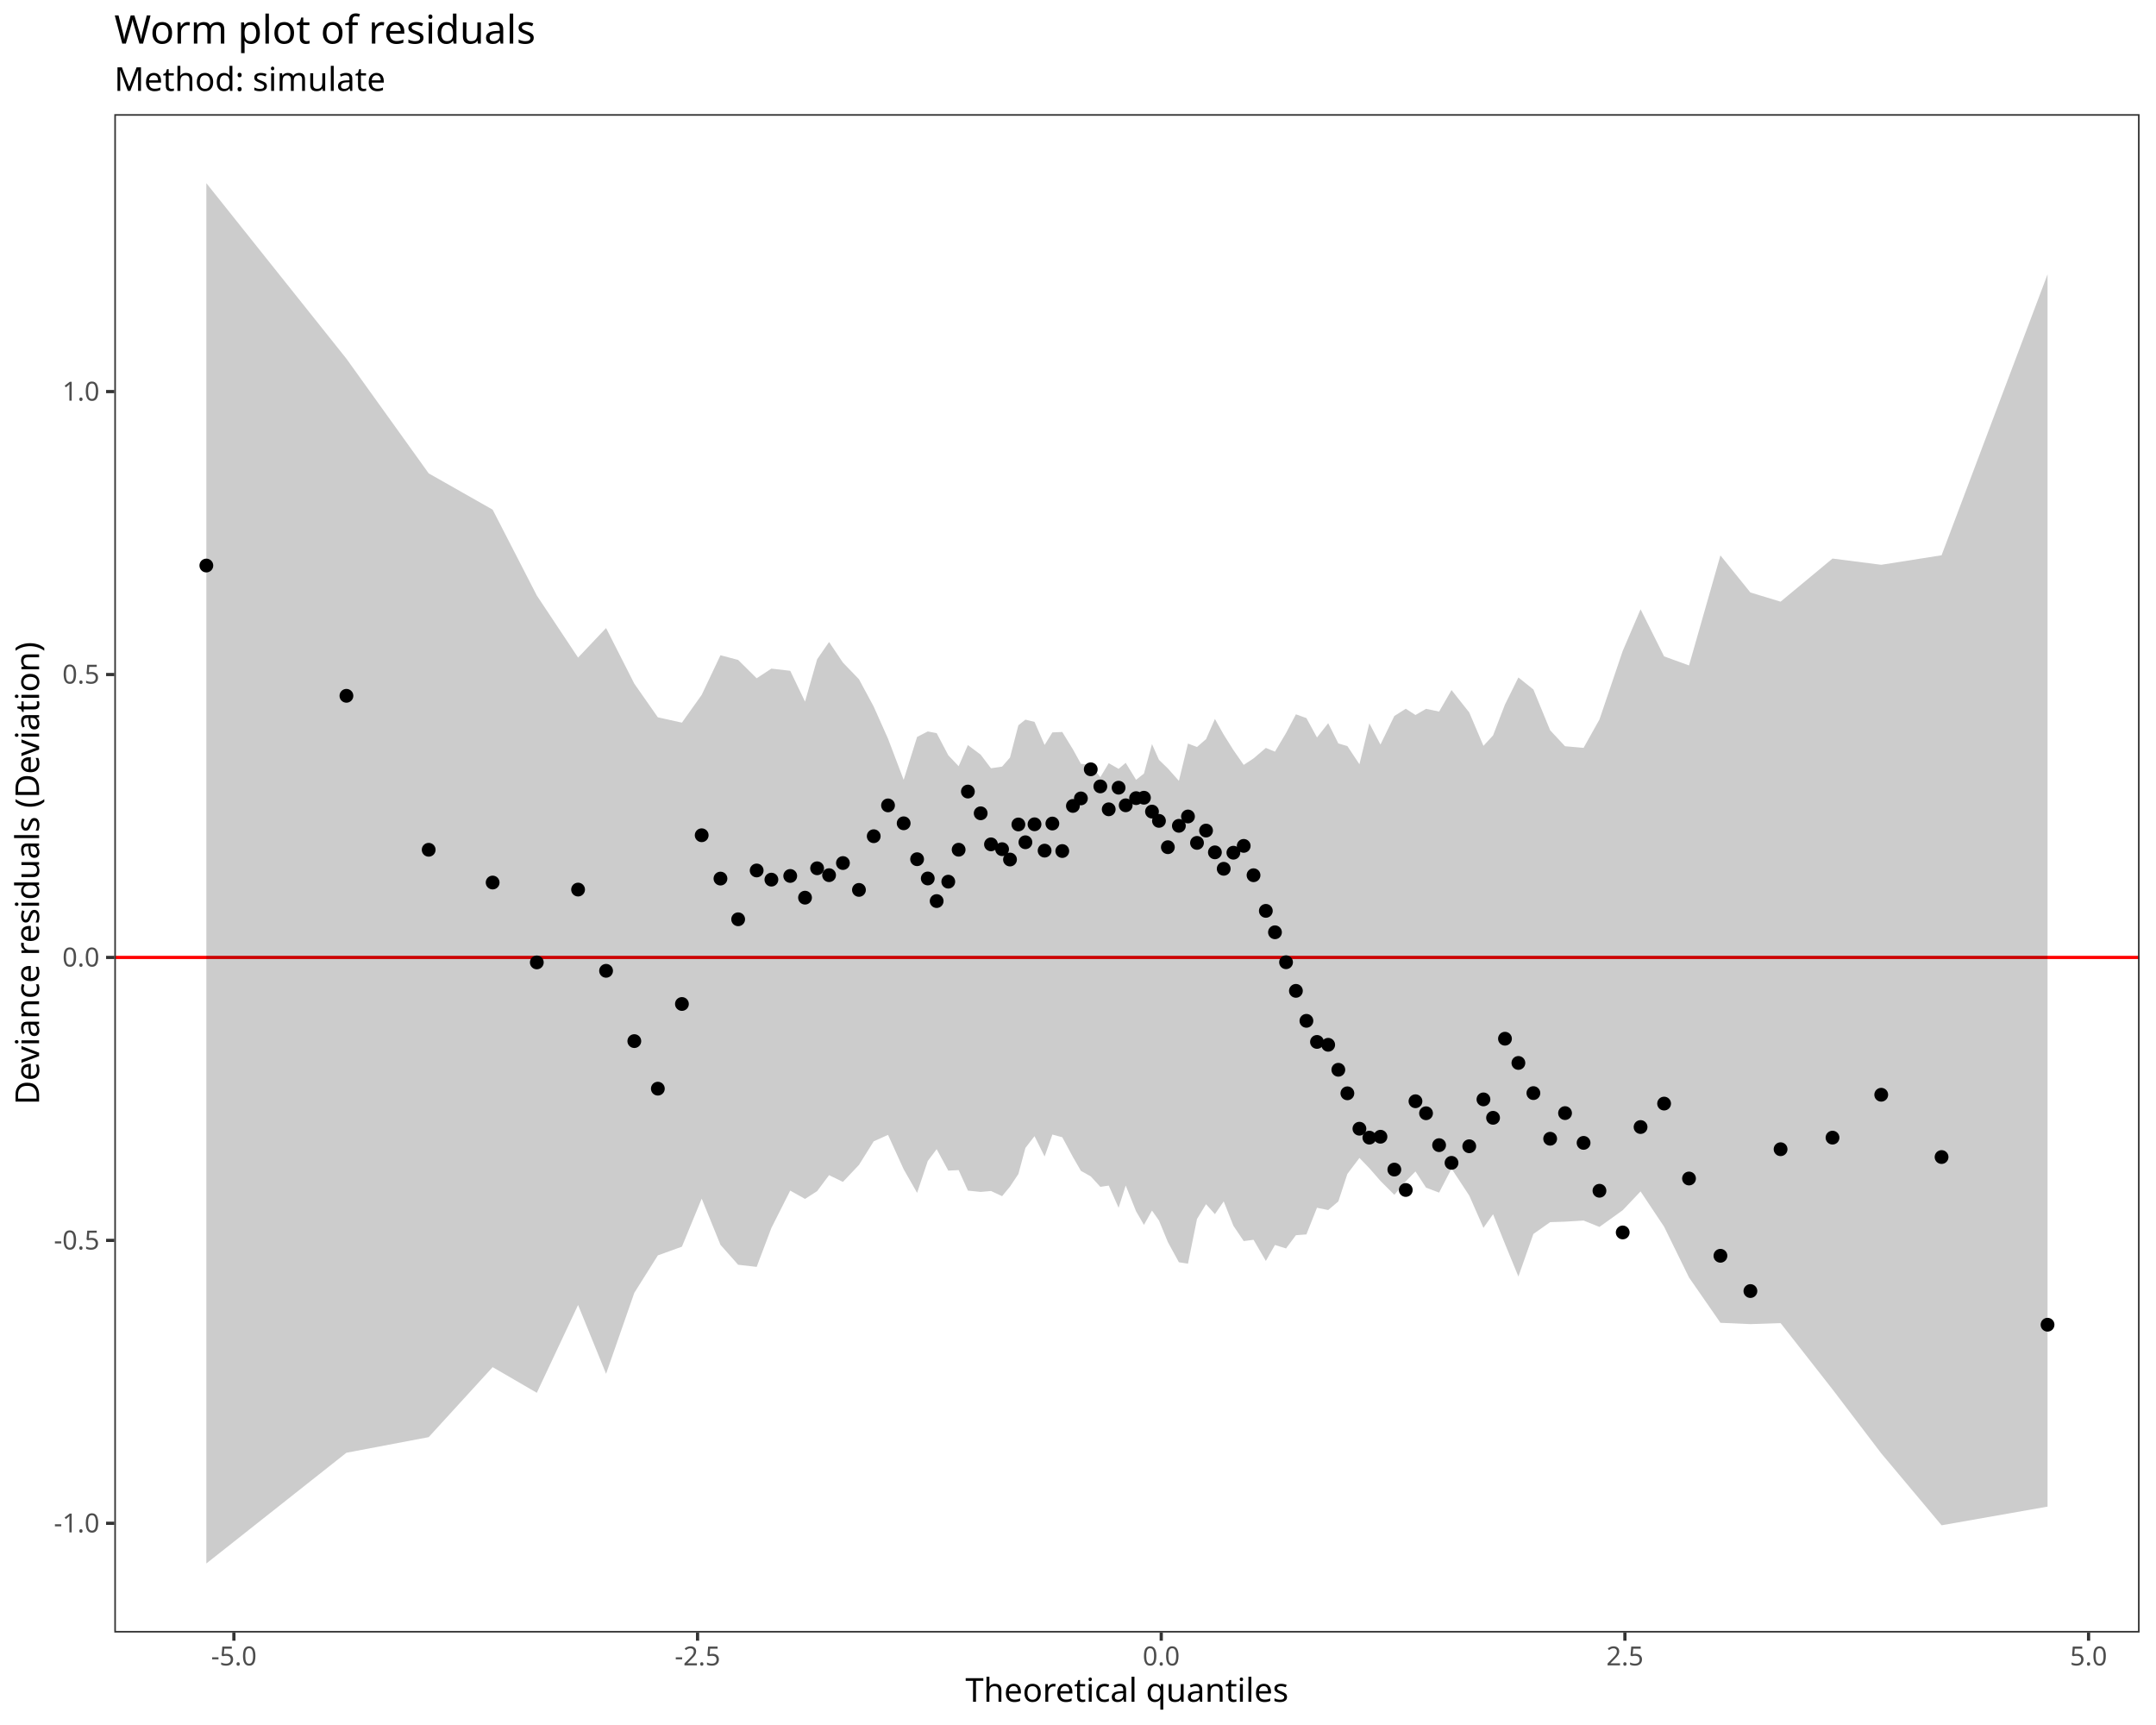
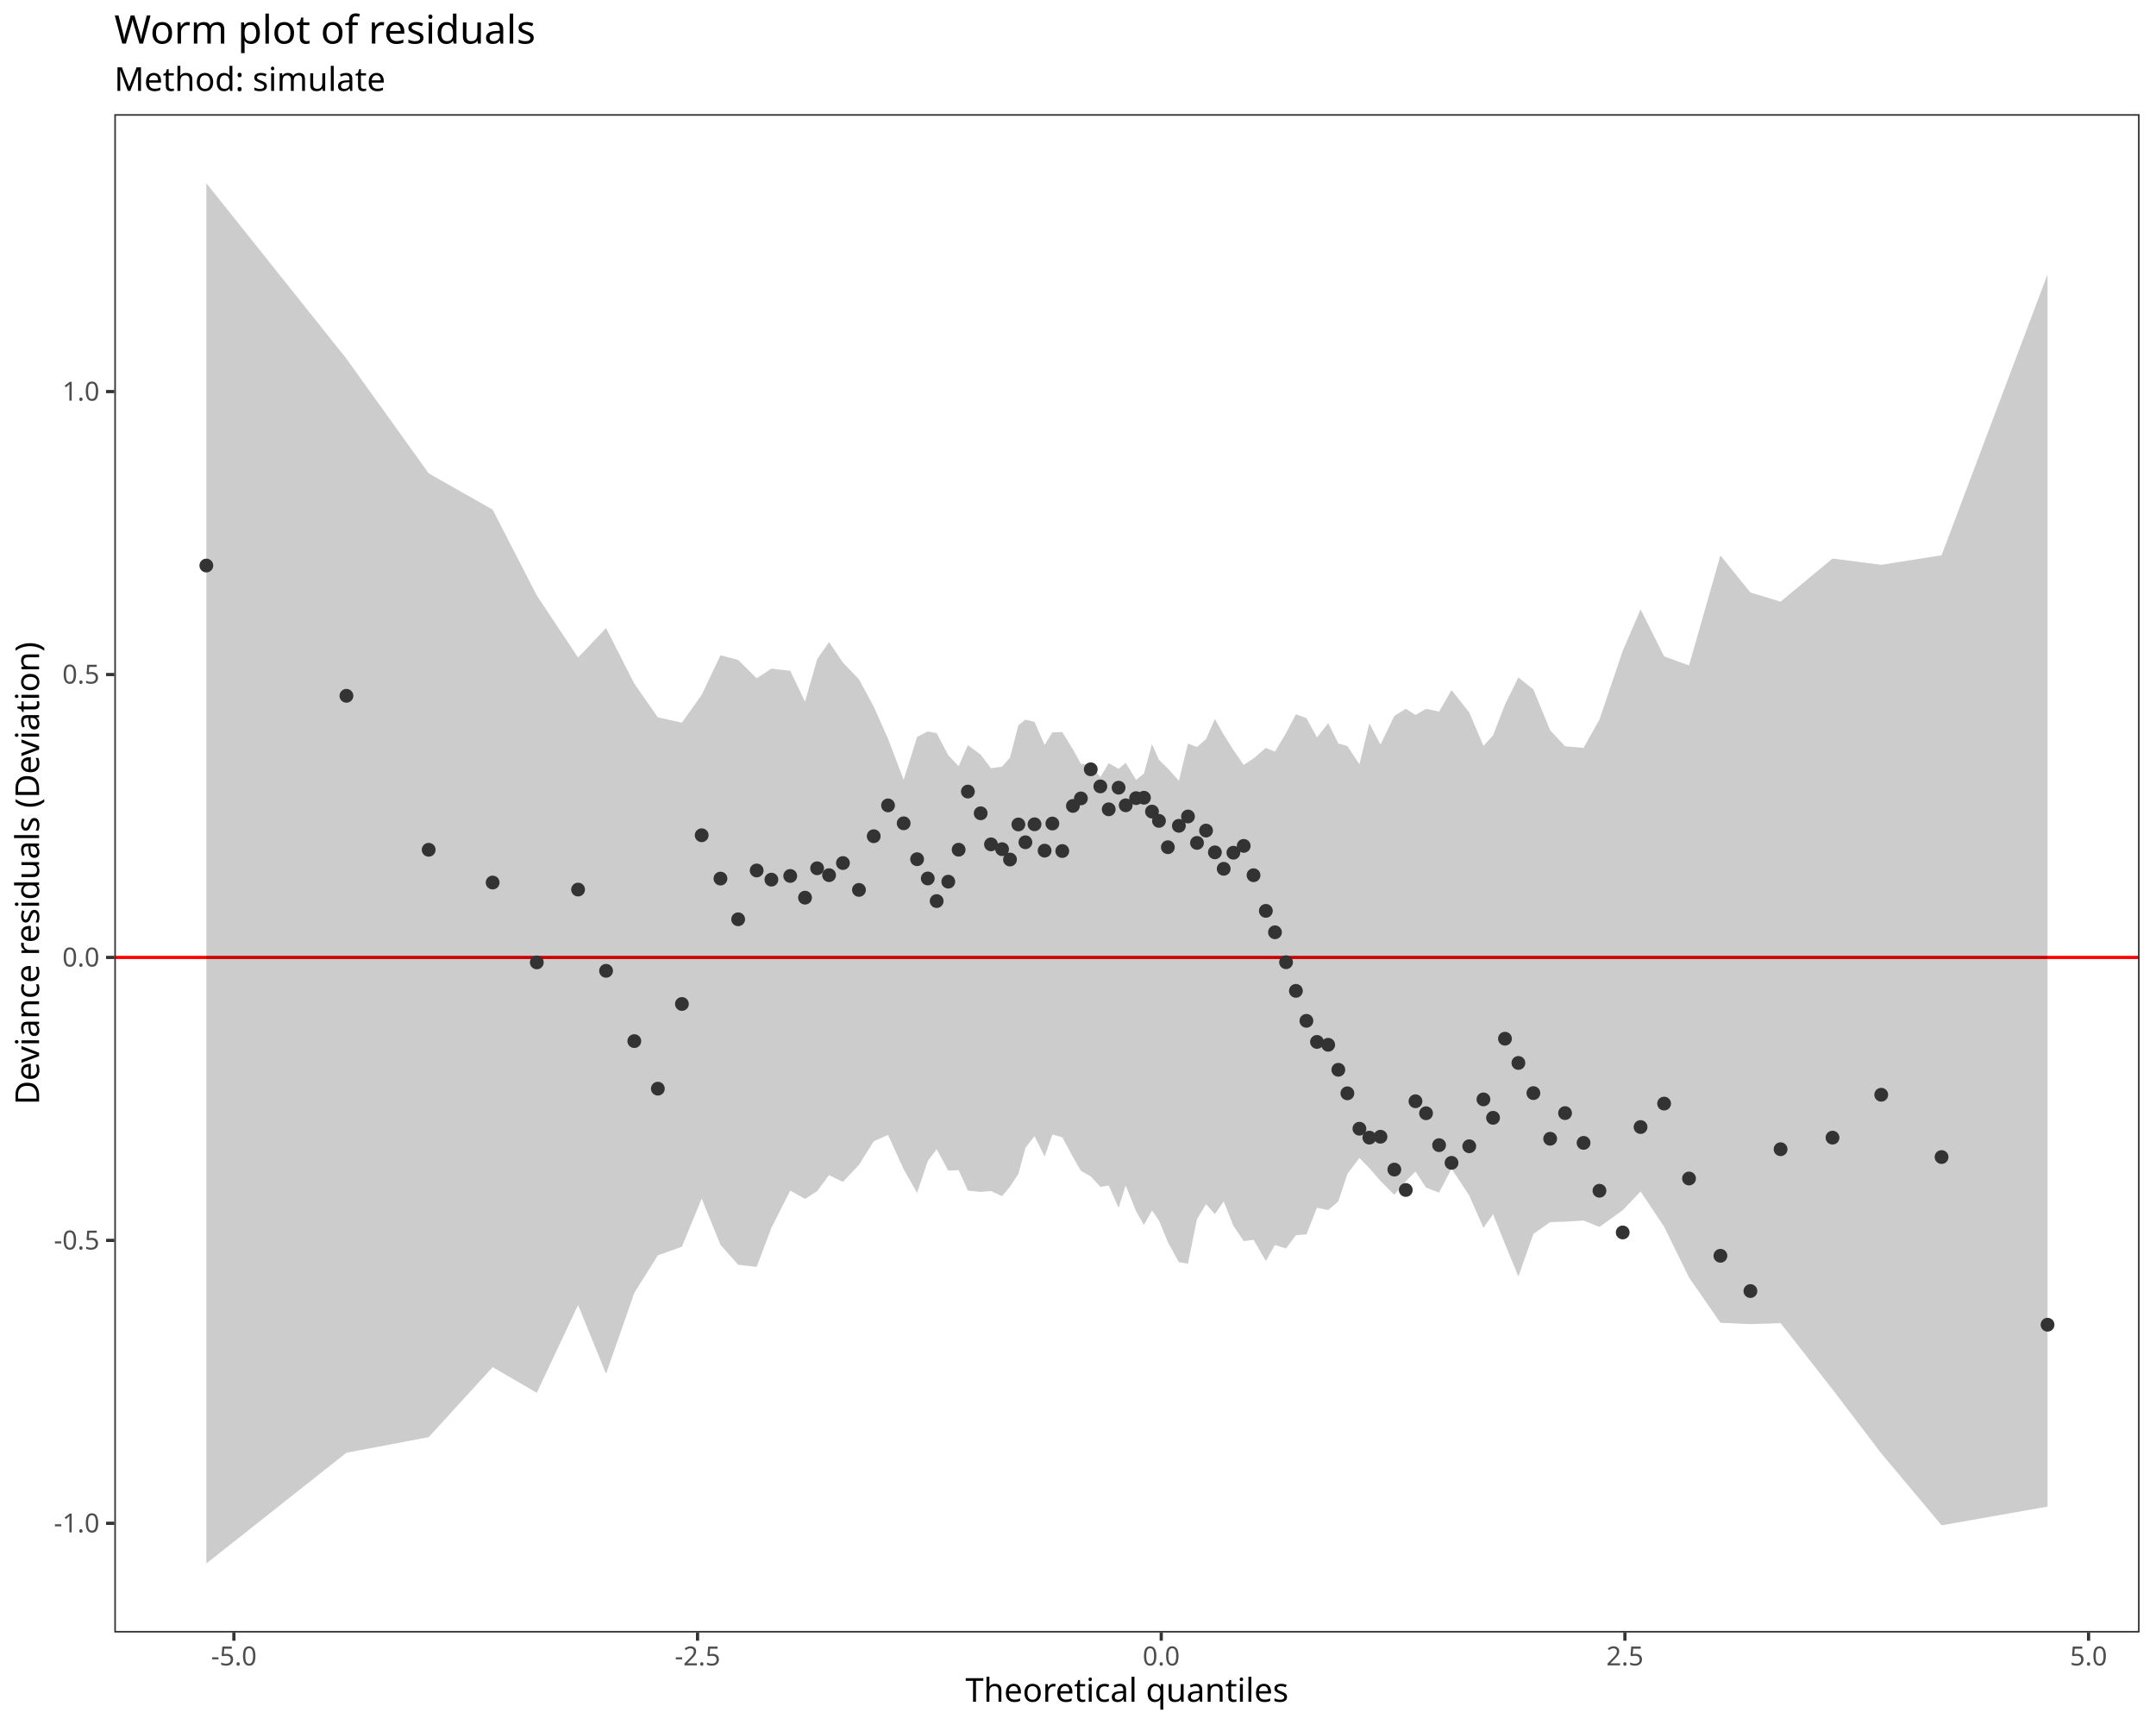
<svg xmlns="http://www.w3.org/2000/svg" class="svglite" data-engine-version="2.0" width="720.00pt" height="576.00pt" viewBox="0 0 720.00 576.00">
  <defs>
    <style type="text/css">
    .svglite line, .svglite polyline, .svglite polygon, .svglite path, .svglite rect, .svglite circle {
      fill: none;
      stroke: #000000;
      stroke-linecap: round;
      stroke-linejoin: round;
      stroke-miterlimit: 10.00;
    }
  </style>
  </defs>
  <rect width="100%" height="100%" style="stroke: none; fill: #FFFFFF;" />
  <defs>
    <clipPath id="cpMC4wMHw3MjAuMDB8MC4wMHw1NzYuMDA=">
      <rect x="0.00" y="0.00" width="720.00" height="576.00" />
    </clipPath>
  </defs>
  <g clip-path="url(#cpMC4wMHw3MjAuMDB8MC4wMHw1NzYuMDA=)">
    <rect x="-0" y="0.00" width="720.00" height="576.00" style="stroke-width: 1.07; stroke: #FFFFFF; fill: #FFFFFF;" />
  </g>
  <defs>
    <clipPath id="cpMzguMTd8NzE0LjUyfDM4LjEyfDU0NS4xMQ==">
      <rect x="38.17" y="38.12" width="676.35" height="507.00" />
    </clipPath>
  </defs>
  <g clip-path="url(#cpMzguMTd8NzE0LjUyfDM4LjEyfDU0NS4xMQ==)">
    <rect x="38.17" y="38.12" width="676.35" height="507.00" style="stroke-width: 1.07; stroke: none; fill: #FFFFFF;" />
    <line x1="38.17" y1="319.70" x2="714.52" y2="319.70" style="stroke-width: 1.07; stroke: #FF0000; stroke-linecap: butt;" />
    <polygon points="68.91,61.16 115.69,119.78 143.16,158.06 164.52,170.18 179.27,198.85 193.05,219.58 202.40,209.71 211.83,228.29 219.69,239.52 227.73,241.30 234.33,232.02 240.60,218.80 246.51,220.36 252.69,226.48 257.61,223.26 263.90,223.99 268.84,234.28 272.88,220.15 276.87,214.37 281.50,221.25 286.85,226.80 291.78,235.95 296.56,246.67 301.78,260.40 306.27,246.07 309.83,244.24 312.80,244.81 316.68,252.19 320.14,255.84 323.23,248.79 327.50,251.99 330.94,256.53 334.65,255.98 337.29,252.95 340.09,242.18 342.44,240.30 345.48,241.05 348.85,248.76 351.44,244.56 354.75,244.42 358.30,250.21 360.97,255.04 364.26,255.40 367.46,259.50 370.26,254.83 373.56,256.73 375.93,254.72 379.40,260.39 382.02,258.31 384.71,248.46 387.04,253.72 390.01,256.59 393.69,260.73 396.73,248.28 399.74,249.43 402.76,246.81 405.72,240.07 408.66,245.30 411.89,250.44 415.34,255.41 418.62,253.25 422.73,249.74 425.78,250.99 429.48,244.76 432.77,238.52 436.28,239.78 439.81,246.25 443.55,241.49 446.94,248.24 449.96,249.13 453.98,255.19 457.30,241.53 461.01,248.62 465.64,239.08 469.46,236.66 472.70,238.75 476.23,236.69 480.59,237.61 484.74,230.42 490.66,237.89 495.40,249.04 498.61,245.56 502.59,235.24 507.07,226.21 512.08,230.23 517.68,243.85 522.65,249.18 528.84,249.72 534.14,240.25 541.91,217.35 547.87,203.46 555.73,219.17 564.05,222.20 574.54,185.46 584.55,197.84 594.63,200.90 611.97,186.51 628.24,188.59 648.39,185.41 683.78,91.60 683.78,503.08 648.39,509.31 628.24,485.29 611.97,463.93 594.63,441.80 584.55,442.14 574.54,441.70 564.05,426.57 555.73,409.62 547.87,397.83 541.91,404.11 534.14,409.69 528.84,407.55 522.65,407.93 517.68,408.09 512.08,412.03 507.07,426.25 502.59,415.35 498.61,405.45 495.40,409.99 490.66,399.22 484.74,390.23 480.59,398.23 476.23,396.57 472.70,391.16 469.46,394.46 465.64,398.97 461.01,394.33 457.30,390.08 453.98,386.65 449.96,391.99 446.94,401.17 443.55,404.05 439.81,403.29 436.28,412.18 432.77,412.46 429.48,416.87 425.78,415.72 422.73,421.05 418.62,413.98 415.34,414.41 411.89,409.29 408.66,401.16 405.72,405.42 402.76,402.10 399.74,407.04 396.73,421.97 393.69,421.48 390.01,414.75 387.04,407.54 384.71,404.22 382.02,409.01 379.40,404.48 375.93,395.86 373.56,403.30 370.26,395.88 367.46,396.30 364.26,392.81 360.97,390.96 358.30,386.34 354.75,379.74 351.44,378.84 348.85,386.18 345.48,379.38 342.44,383.31 340.09,392.02 337.29,396.23 334.65,399.41 330.94,397.69 327.50,398.00 323.23,397.56 320.14,390.71 316.68,390.89 312.80,383.72 309.83,387.68 306.27,398.32 301.78,390.44 296.56,378.95 291.78,381.10 286.85,388.99 281.50,394.65 276.87,392.40 272.88,397.74 268.84,400.33 263.90,397.56 257.61,410.02 252.69,423.03 246.51,422.32 240.60,415.66 234.33,400.24 227.73,416.28 219.69,419.19 211.83,431.70 202.40,458.73 193.05,435.76 179.27,465.07 164.52,456.51 143.16,479.88 115.69,485.09 68.91,522.07 " style="stroke-width: 0.00; stroke: none; stroke-linecap: butt; fill: #000000; fill-opacity: 0.20;" />
    <polyline points="68.91,61.16 115.69,119.78 143.16,158.06 164.52,170.18 179.27,198.85 193.05,219.58 202.40,209.71 211.83,228.29 219.69,239.52 227.73,241.30 234.33,232.02 240.60,218.80 246.51,220.36 252.69,226.48 257.61,223.26 263.90,223.99 268.84,234.28 272.88,220.15 276.87,214.37 281.50,221.25 286.85,226.80 291.78,235.95 296.56,246.67 301.78,260.40 306.27,246.07 309.83,244.24 312.80,244.81 316.68,252.19 320.14,255.84 323.23,248.79 327.50,251.99 330.94,256.53 334.65,255.98 337.29,252.95 340.09,242.18 342.44,240.30 345.48,241.05 348.85,248.76 351.44,244.56 354.75,244.42 358.30,250.21 360.97,255.04 364.26,255.40 367.46,259.50 370.26,254.83 373.56,256.73 375.93,254.72 379.40,260.39 382.02,258.31 384.71,248.46 387.04,253.72 390.01,256.59 393.69,260.73 396.73,248.28 399.74,249.43 402.76,246.81 405.72,240.07 408.66,245.30 411.89,250.44 415.34,255.41 418.62,253.25 422.73,249.74 425.78,250.99 429.48,244.76 432.77,238.52 436.28,239.78 439.81,246.25 443.55,241.49 446.94,248.24 449.96,249.13 453.98,255.19 457.30,241.53 461.01,248.62 465.64,239.08 469.46,236.66 472.70,238.75 476.23,236.69 480.59,237.61 484.74,230.42 490.66,237.89 495.40,249.04 498.61,245.56 502.59,235.24 507.07,226.21 512.08,230.23 517.68,243.85 522.65,249.18 528.84,249.72 534.14,240.25 541.91,217.35 547.87,203.46 555.73,219.17 564.05,222.20 574.54,185.46 584.55,197.84 594.63,200.90 611.97,186.51 628.24,188.59 648.39,185.41 683.78,91.60 " style="stroke-width: 1.07; stroke: none; stroke-linecap: butt;" />
    <polyline points="683.78,503.08 648.39,509.31 628.24,485.29 611.97,463.93 594.63,441.80 584.55,442.14 574.54,441.70 564.05,426.57 555.73,409.62 547.87,397.83 541.91,404.11 534.14,409.69 528.84,407.55 522.65,407.93 517.68,408.09 512.08,412.03 507.07,426.25 502.59,415.35 498.61,405.45 495.40,409.99 490.66,399.22 484.74,390.23 480.59,398.23 476.23,396.57 472.70,391.16 469.46,394.46 465.64,398.97 461.01,394.33 457.30,390.08 453.98,386.65 449.96,391.99 446.94,401.17 443.55,404.05 439.81,403.29 436.28,412.18 432.77,412.46 429.48,416.87 425.78,415.72 422.73,421.05 418.62,413.98 415.34,414.41 411.89,409.29 408.66,401.16 405.72,405.42 402.76,402.10 399.74,407.04 396.73,421.97 393.69,421.48 390.01,414.75 387.04,407.54 384.71,404.22 382.02,409.01 379.40,404.48 375.93,395.86 373.56,403.30 370.26,395.88 367.46,396.30 364.26,392.81 360.97,390.96 358.30,386.34 354.75,379.74 351.44,378.84 348.85,386.18 345.48,379.38 342.44,383.31 340.09,392.02 337.29,396.23 334.65,399.41 330.94,397.69 327.50,398.00 323.23,397.56 320.14,390.71 316.68,390.89 312.80,383.72 309.83,387.68 306.27,398.32 301.78,390.44 296.56,378.95 291.78,381.10 286.85,388.99 281.50,394.65 276.87,392.40 272.88,397.74 268.84,400.33 263.90,397.56 257.61,410.02 252.69,423.03 246.51,422.32 240.60,415.66 234.33,400.24 227.73,416.28 219.69,419.19 211.83,431.70 202.40,458.73 193.05,435.76 179.27,465.07 164.52,456.51 143.16,479.88 115.69,485.09 68.91,522.07 " style="stroke-width: 1.07; stroke: none; stroke-linecap: butt;" />
-     <circle cx="68.91" cy="188.84" r="1.95" style="stroke-width: 0.71; fill: #000000;" />
-     <circle cx="115.69" cy="232.34" r="1.95" style="stroke-width: 0.71; fill: #000000;" />
-     <circle cx="143.16" cy="283.75" r="1.95" style="stroke-width: 0.71; fill: #000000;" />
-     <circle cx="164.52" cy="294.69" r="1.95" style="stroke-width: 0.71; fill: #000000;" />
-     <circle cx="179.27" cy="321.36" r="1.95" style="stroke-width: 0.71; fill: #000000;" />
-     <circle cx="193.05" cy="297.04" r="1.95" style="stroke-width: 0.71; fill: #000000;" />
-     <circle cx="202.40" cy="324.17" r="1.95" style="stroke-width: 0.71; fill: #000000;" />
-     <circle cx="211.83" cy="347.64" r="1.95" style="stroke-width: 0.71; fill: #000000;" />
-     <circle cx="219.69" cy="363.52" r="1.95" style="stroke-width: 0.71; fill: #000000;" />
-     <circle cx="227.73" cy="335.24" r="1.95" style="stroke-width: 0.71; fill: #000000;" />
-     <circle cx="234.33" cy="278.90" r="1.95" style="stroke-width: 0.71; fill: #000000;" />
-     <circle cx="240.60" cy="293.37" r="1.95" style="stroke-width: 0.71; fill: #000000;" />
-     <circle cx="246.51" cy="306.96" r="1.95" style="stroke-width: 0.71; fill: #000000;" />
-     <circle cx="252.69" cy="290.66" r="1.95" style="stroke-width: 0.71; fill: #000000;" />
-     <circle cx="257.61" cy="293.72" r="1.95" style="stroke-width: 0.71; fill: #000000;" />
-     <circle cx="263.90" cy="292.49" r="1.95" style="stroke-width: 0.71; fill: #000000;" />
-     <circle cx="268.84" cy="299.74" r="1.95" style="stroke-width: 0.71; fill: #000000;" />
-     <circle cx="272.88" cy="289.93" r="1.95" style="stroke-width: 0.71; fill: #000000;" />
-     <circle cx="276.87" cy="292.23" r="1.95" style="stroke-width: 0.71; fill: #000000;" />
-     <circle cx="281.50" cy="288.18" r="1.95" style="stroke-width: 0.71; fill: #000000;" />
-     <circle cx="286.85" cy="297.15" r="1.95" style="stroke-width: 0.71; fill: #000000;" />
-     <circle cx="291.78" cy="279.22" r="1.95" style="stroke-width: 0.71; fill: #000000;" />
-     <circle cx="296.56" cy="268.93" r="1.95" style="stroke-width: 0.71; fill: #000000;" />
-     <circle cx="301.78" cy="274.91" r="1.95" style="stroke-width: 0.71; fill: #000000;" />
-     <circle cx="306.27" cy="286.90" r="1.95" style="stroke-width: 0.71; fill: #000000;" />
-     <circle cx="309.83" cy="293.33" r="1.95" style="stroke-width: 0.71; fill: #000000;" />
-     <circle cx="312.80" cy="300.88" r="1.95" style="stroke-width: 0.71; fill: #000000;" />
-     <circle cx="316.68" cy="294.40" r="1.95" style="stroke-width: 0.71; fill: #000000;" />
-     <circle cx="320.14" cy="283.73" r="1.95" style="stroke-width: 0.71; fill: #000000;" />
-     <circle cx="323.23" cy="264.31" r="1.95" style="stroke-width: 0.71; fill: #000000;" />
-     <circle cx="327.50" cy="271.57" r="1.95" style="stroke-width: 0.71; fill: #000000;" />
-     <circle cx="330.94" cy="281.94" r="1.95" style="stroke-width: 0.71; fill: #000000;" />
-     <circle cx="334.65" cy="283.55" r="1.95" style="stroke-width: 0.71; fill: #000000;" />
-     <circle cx="337.29" cy="287.01" r="1.95" style="stroke-width: 0.71; fill: #000000;" />
-     <circle cx="340.09" cy="275.30" r="1.95" style="stroke-width: 0.71; fill: #000000;" />
-     <circle cx="342.44" cy="281.24" r="1.95" style="stroke-width: 0.71; fill: #000000;" />
-     <circle cx="345.48" cy="275.24" r="1.95" style="stroke-width: 0.71; fill: #000000;" />
-     <circle cx="348.85" cy="284.04" r="1.95" style="stroke-width: 0.71; fill: #000000;" />
-     <circle cx="351.44" cy="274.99" r="1.95" style="stroke-width: 0.71; fill: #000000;" />
-     <circle cx="354.75" cy="284.17" r="1.95" style="stroke-width: 0.71; fill: #000000;" />
-     <circle cx="358.30" cy="269.11" r="1.95" style="stroke-width: 0.71; fill: #000000;" />
-     <circle cx="360.97" cy="266.60" r="1.95" style="stroke-width: 0.71; fill: #000000;" />
-     <circle cx="364.26" cy="256.88" r="1.95" style="stroke-width: 0.71; fill: #000000;" />
-     <circle cx="367.46" cy="262.59" r="1.95" style="stroke-width: 0.71; fill: #000000;" />
-     <circle cx="370.26" cy="270.24" r="1.95" style="stroke-width: 0.71; fill: #000000;" />
-     <circle cx="373.56" cy="263.02" r="1.95" style="stroke-width: 0.71; fill: #000000;" />
-     <circle cx="375.93" cy="268.90" r="1.95" style="stroke-width: 0.71; fill: #000000;" />
-     <circle cx="379.40" cy="266.51" r="1.95" style="stroke-width: 0.71; fill: #000000;" />
-     <circle cx="382.02" cy="266.37" r="1.95" style="stroke-width: 0.71; fill: #000000;" />
-     <circle cx="384.71" cy="271.00" r="1.95" style="stroke-width: 0.71; fill: #000000;" />
-     <circle cx="387.04" cy="274.10" r="1.95" style="stroke-width: 0.71; fill: #000000;" />
-     <circle cx="390.01" cy="282.89" r="1.95" style="stroke-width: 0.71; fill: #000000;" />
-     <circle cx="393.69" cy="275.75" r="1.95" style="stroke-width: 0.71; fill: #000000;" />
-     <circle cx="396.73" cy="272.63" r="1.95" style="stroke-width: 0.71; fill: #000000;" />
-     <circle cx="399.74" cy="281.45" r="1.95" style="stroke-width: 0.71; fill: #000000;" />
-     <circle cx="402.76" cy="277.34" r="1.95" style="stroke-width: 0.71; fill: #000000;" />
-     <circle cx="405.72" cy="284.61" r="1.95" style="stroke-width: 0.71; fill: #000000;" />
-     <circle cx="408.66" cy="290.10" r="1.95" style="stroke-width: 0.71; fill: #000000;" />
-     <circle cx="411.89" cy="284.73" r="1.95" style="stroke-width: 0.71; fill: #000000;" />
-     <circle cx="415.34" cy="282.45" r="1.95" style="stroke-width: 0.71; fill: #000000;" />
-     <circle cx="418.62" cy="292.25" r="1.95" style="stroke-width: 0.71; fill: #000000;" />
-     <circle cx="422.73" cy="304.15" r="1.95" style="stroke-width: 0.71; fill: #000000;" />
-     <circle cx="425.78" cy="311.30" r="1.95" style="stroke-width: 0.71; fill: #000000;" />
-     <circle cx="429.48" cy="321.30" r="1.95" style="stroke-width: 0.71; fill: #000000;" />
-     <circle cx="432.77" cy="330.86" r="1.95" style="stroke-width: 0.71; fill: #000000;" />
-     <circle cx="436.28" cy="340.87" r="1.95" style="stroke-width: 0.71; fill: #000000;" />
-     <circle cx="439.81" cy="347.91" r="1.95" style="stroke-width: 0.71; fill: #000000;" />
-     <circle cx="443.55" cy="348.87" r="1.95" style="stroke-width: 0.71; fill: #000000;" />
-     <circle cx="446.94" cy="357.21" r="1.95" style="stroke-width: 0.71; fill: #000000;" />
-     <circle cx="449.96" cy="365.07" r="1.95" style="stroke-width: 0.71; fill: #000000;" />
-     <circle cx="453.98" cy="376.89" r="1.95" style="stroke-width: 0.71; fill: #000000;" />
-     <circle cx="457.30" cy="379.87" r="1.95" style="stroke-width: 0.71; fill: #000000;" />
-     <circle cx="461.01" cy="379.57" r="1.95" style="stroke-width: 0.71; fill: #000000;" />
-     <circle cx="465.64" cy="390.54" r="1.95" style="stroke-width: 0.71; fill: #000000;" />
-     <circle cx="469.46" cy="397.35" r="1.95" style="stroke-width: 0.71; fill: #000000;" />
-     <circle cx="472.70" cy="367.72" r="1.95" style="stroke-width: 0.71; fill: #000000;" />
-     <circle cx="476.23" cy="371.73" r="1.95" style="stroke-width: 0.71; fill: #000000;" />
-     <circle cx="480.59" cy="382.38" r="1.95" style="stroke-width: 0.71; fill: #000000;" />
-     <circle cx="484.74" cy="388.29" r="1.95" style="stroke-width: 0.71; fill: #000000;" />
-     <circle cx="490.66" cy="382.75" r="1.95" style="stroke-width: 0.71; fill: #000000;" />
-     <circle cx="495.40" cy="367.10" r="1.95" style="stroke-width: 0.71; fill: #000000;" />
-     <circle cx="498.61" cy="373.25" r="1.95" style="stroke-width: 0.71; fill: #000000;" />
-     <circle cx="502.59" cy="346.84" r="1.95" style="stroke-width: 0.71; fill: #000000;" />
-     <circle cx="507.07" cy="354.93" r="1.95" style="stroke-width: 0.71; fill: #000000;" />
-     <circle cx="512.08" cy="365.00" r="1.95" style="stroke-width: 0.71; fill: #000000;" />
-     <circle cx="517.68" cy="380.24" r="1.95" style="stroke-width: 0.71; fill: #000000;" />
-     <circle cx="522.65" cy="371.68" r="1.95" style="stroke-width: 0.71; fill: #000000;" />
-     <circle cx="528.84" cy="381.62" r="1.95" style="stroke-width: 0.71; fill: #000000;" />
-     <circle cx="534.14" cy="397.61" r="1.95" style="stroke-width: 0.71; fill: #000000;" />
-     <circle cx="541.91" cy="411.53" r="1.95" style="stroke-width: 0.71; fill: #000000;" />
-     <circle cx="547.87" cy="376.33" r="1.95" style="stroke-width: 0.71; fill: #000000;" />
-     <circle cx="555.73" cy="368.50" r="1.95" style="stroke-width: 0.71; fill: #000000;" />
-     <circle cx="564.05" cy="393.52" r="1.95" style="stroke-width: 0.71; fill: #000000;" />
-     <circle cx="574.54" cy="419.32" r="1.95" style="stroke-width: 0.71; fill: #000000;" />
-     <circle cx="584.55" cy="431.10" r="1.95" style="stroke-width: 0.71; fill: #000000;" />
-     <circle cx="594.63" cy="383.74" r="1.95" style="stroke-width: 0.71; fill: #000000;" />
-     <circle cx="611.97" cy="379.87" r="1.95" style="stroke-width: 0.71; fill: #000000;" />
-     <circle cx="628.24" cy="365.55" r="1.95" style="stroke-width: 0.71; fill: #000000;" />
-     <circle cx="648.39" cy="386.35" r="1.95" style="stroke-width: 0.71; fill: #000000;" />
-     <circle cx="683.78" cy="442.34" r="1.95" style="stroke-width: 0.71; fill: #000000;" />
+     <circle cx="68.91" cy="188.84" r="1.95" style="stroke-width: 0.71; stroke: #333333; fill: #333333;" />
+     <circle cx="115.69" cy="232.34" r="1.95" style="stroke-width: 0.71; stroke: #333333; fill: #333333;" />
+     <circle cx="143.16" cy="283.75" r="1.95" style="stroke-width: 0.71; stroke: #333333; fill: #333333;" />
+     <circle cx="164.52" cy="294.69" r="1.95" style="stroke-width: 0.71; stroke: #333333; fill: #333333;" />
+     <circle cx="179.27" cy="321.36" r="1.95" style="stroke-width: 0.71; stroke: #333333; fill: #333333;" />
+     <circle cx="193.05" cy="297.04" r="1.95" style="stroke-width: 0.71; stroke: #333333; fill: #333333;" />
+     <circle cx="202.40" cy="324.17" r="1.95" style="stroke-width: 0.71; stroke: #333333; fill: #333333;" />
+     <circle cx="211.83" cy="347.64" r="1.95" style="stroke-width: 0.71; stroke: #333333; fill: #333333;" />
+     <circle cx="219.69" cy="363.52" r="1.95" style="stroke-width: 0.71; stroke: #333333; fill: #333333;" />
+     <circle cx="227.73" cy="335.24" r="1.95" style="stroke-width: 0.71; stroke: #333333; fill: #333333;" />
+     <circle cx="234.33" cy="278.90" r="1.95" style="stroke-width: 0.71; stroke: #333333; fill: #333333;" />
+     <circle cx="240.60" cy="293.37" r="1.95" style="stroke-width: 0.71; stroke: #333333; fill: #333333;" />
+     <circle cx="246.51" cy="306.96" r="1.95" style="stroke-width: 0.71; stroke: #333333; fill: #333333;" />
+     <circle cx="252.69" cy="290.66" r="1.95" style="stroke-width: 0.71; stroke: #333333; fill: #333333;" />
+     <circle cx="257.61" cy="293.72" r="1.95" style="stroke-width: 0.71; stroke: #333333; fill: #333333;" />
+     <circle cx="263.90" cy="292.49" r="1.95" style="stroke-width: 0.71; stroke: #333333; fill: #333333;" />
+     <circle cx="268.84" cy="299.74" r="1.95" style="stroke-width: 0.71; stroke: #333333; fill: #333333;" />
+     <circle cx="272.88" cy="289.93" r="1.95" style="stroke-width: 0.71; stroke: #333333; fill: #333333;" />
+     <circle cx="276.87" cy="292.23" r="1.95" style="stroke-width: 0.71; stroke: #333333; fill: #333333;" />
+     <circle cx="281.50" cy="288.18" r="1.95" style="stroke-width: 0.71; stroke: #333333; fill: #333333;" />
+     <circle cx="286.85" cy="297.15" r="1.95" style="stroke-width: 0.71; stroke: #333333; fill: #333333;" />
+     <circle cx="291.78" cy="279.22" r="1.95" style="stroke-width: 0.71; stroke: #333333; fill: #333333;" />
+     <circle cx="296.56" cy="268.93" r="1.95" style="stroke-width: 0.71; stroke: #333333; fill: #333333;" />
+     <circle cx="301.78" cy="274.91" r="1.95" style="stroke-width: 0.71; stroke: #333333; fill: #333333;" />
+     <circle cx="306.27" cy="286.90" r="1.95" style="stroke-width: 0.71; stroke: #333333; fill: #333333;" />
+     <circle cx="309.83" cy="293.33" r="1.95" style="stroke-width: 0.71; stroke: #333333; fill: #333333;" />
+     <circle cx="312.80" cy="300.88" r="1.95" style="stroke-width: 0.71; stroke: #333333; fill: #333333;" />
+     <circle cx="316.68" cy="294.40" r="1.95" style="stroke-width: 0.71; stroke: #333333; fill: #333333;" />
+     <circle cx="320.14" cy="283.73" r="1.95" style="stroke-width: 0.71; stroke: #333333; fill: #333333;" />
+     <circle cx="323.23" cy="264.31" r="1.95" style="stroke-width: 0.71; stroke: #333333; fill: #333333;" />
+     <circle cx="327.50" cy="271.57" r="1.95" style="stroke-width: 0.71; stroke: #333333; fill: #333333;" />
+     <circle cx="330.94" cy="281.94" r="1.95" style="stroke-width: 0.71; stroke: #333333; fill: #333333;" />
+     <circle cx="334.65" cy="283.55" r="1.95" style="stroke-width: 0.71; stroke: #333333; fill: #333333;" />
+     <circle cx="337.29" cy="287.01" r="1.95" style="stroke-width: 0.71; stroke: #333333; fill: #333333;" />
+     <circle cx="340.09" cy="275.30" r="1.95" style="stroke-width: 0.71; stroke: #333333; fill: #333333;" />
+     <circle cx="342.44" cy="281.24" r="1.95" style="stroke-width: 0.71; stroke: #333333; fill: #333333;" />
+     <circle cx="345.48" cy="275.24" r="1.95" style="stroke-width: 0.71; stroke: #333333; fill: #333333;" />
+     <circle cx="348.85" cy="284.04" r="1.95" style="stroke-width: 0.71; stroke: #333333; fill: #333333;" />
+     <circle cx="351.44" cy="274.99" r="1.95" style="stroke-width: 0.71; stroke: #333333; fill: #333333;" />
+     <circle cx="354.75" cy="284.17" r="1.95" style="stroke-width: 0.71; stroke: #333333; fill: #333333;" />
+     <circle cx="358.30" cy="269.11" r="1.95" style="stroke-width: 0.71; stroke: #333333; fill: #333333;" />
+     <circle cx="360.97" cy="266.60" r="1.95" style="stroke-width: 0.71; stroke: #333333; fill: #333333;" />
+     <circle cx="364.26" cy="256.88" r="1.95" style="stroke-width: 0.71; stroke: #333333; fill: #333333;" />
+     <circle cx="367.46" cy="262.59" r="1.95" style="stroke-width: 0.71; stroke: #333333; fill: #333333;" />
+     <circle cx="370.26" cy="270.24" r="1.95" style="stroke-width: 0.71; stroke: #333333; fill: #333333;" />
+     <circle cx="373.56" cy="263.02" r="1.95" style="stroke-width: 0.71; stroke: #333333; fill: #333333;" />
+     <circle cx="375.93" cy="268.90" r="1.95" style="stroke-width: 0.71; stroke: #333333; fill: #333333;" />
+     <circle cx="379.40" cy="266.51" r="1.95" style="stroke-width: 0.71; stroke: #333333; fill: #333333;" />
+     <circle cx="382.02" cy="266.37" r="1.95" style="stroke-width: 0.71; stroke: #333333; fill: #333333;" />
+     <circle cx="384.71" cy="271.00" r="1.95" style="stroke-width: 0.71; stroke: #333333; fill: #333333;" />
+     <circle cx="387.04" cy="274.10" r="1.95" style="stroke-width: 0.71; stroke: #333333; fill: #333333;" />
+     <circle cx="390.01" cy="282.89" r="1.95" style="stroke-width: 0.71; stroke: #333333; fill: #333333;" />
+     <circle cx="393.69" cy="275.75" r="1.95" style="stroke-width: 0.71; stroke: #333333; fill: #333333;" />
+     <circle cx="396.73" cy="272.63" r="1.95" style="stroke-width: 0.71; stroke: #333333; fill: #333333;" />
+     <circle cx="399.74" cy="281.45" r="1.95" style="stroke-width: 0.71; stroke: #333333; fill: #333333;" />
+     <circle cx="402.76" cy="277.34" r="1.95" style="stroke-width: 0.71; stroke: #333333; fill: #333333;" />
+     <circle cx="405.72" cy="284.61" r="1.95" style="stroke-width: 0.71; stroke: #333333; fill: #333333;" />
+     <circle cx="408.66" cy="290.10" r="1.95" style="stroke-width: 0.71; stroke: #333333; fill: #333333;" />
+     <circle cx="411.89" cy="284.73" r="1.95" style="stroke-width: 0.71; stroke: #333333; fill: #333333;" />
+     <circle cx="415.34" cy="282.45" r="1.95" style="stroke-width: 0.71; stroke: #333333; fill: #333333;" />
+     <circle cx="418.62" cy="292.25" r="1.95" style="stroke-width: 0.71; stroke: #333333; fill: #333333;" />
+     <circle cx="422.73" cy="304.15" r="1.95" style="stroke-width: 0.71; stroke: #333333; fill: #333333;" />
+     <circle cx="425.78" cy="311.30" r="1.95" style="stroke-width: 0.71; stroke: #333333; fill: #333333;" />
+     <circle cx="429.48" cy="321.30" r="1.95" style="stroke-width: 0.71; stroke: #333333; fill: #333333;" />
+     <circle cx="432.77" cy="330.86" r="1.95" style="stroke-width: 0.71; stroke: #333333; fill: #333333;" />
+     <circle cx="436.28" cy="340.87" r="1.95" style="stroke-width: 0.71; stroke: #333333; fill: #333333;" />
+     <circle cx="439.81" cy="347.91" r="1.95" style="stroke-width: 0.71; stroke: #333333; fill: #333333;" />
+     <circle cx="443.55" cy="348.87" r="1.95" style="stroke-width: 0.71; stroke: #333333; fill: #333333;" />
+     <circle cx="446.94" cy="357.21" r="1.95" style="stroke-width: 0.71; stroke: #333333; fill: #333333;" />
+     <circle cx="449.96" cy="365.07" r="1.95" style="stroke-width: 0.71; stroke: #333333; fill: #333333;" />
+     <circle cx="453.98" cy="376.89" r="1.95" style="stroke-width: 0.71; stroke: #333333; fill: #333333;" />
+     <circle cx="457.30" cy="379.87" r="1.95" style="stroke-width: 0.71; stroke: #333333; fill: #333333;" />
+     <circle cx="461.01" cy="379.57" r="1.95" style="stroke-width: 0.71; stroke: #333333; fill: #333333;" />
+     <circle cx="465.64" cy="390.54" r="1.95" style="stroke-width: 0.71; stroke: #333333; fill: #333333;" />
+     <circle cx="469.46" cy="397.35" r="1.95" style="stroke-width: 0.71; stroke: #333333; fill: #333333;" />
+     <circle cx="472.70" cy="367.72" r="1.95" style="stroke-width: 0.71; stroke: #333333; fill: #333333;" />
+     <circle cx="476.23" cy="371.73" r="1.95" style="stroke-width: 0.71; stroke: #333333; fill: #333333;" />
+     <circle cx="480.59" cy="382.38" r="1.95" style="stroke-width: 0.71; stroke: #333333; fill: #333333;" />
+     <circle cx="484.74" cy="388.29" r="1.95" style="stroke-width: 0.71; stroke: #333333; fill: #333333;" />
+     <circle cx="490.66" cy="382.75" r="1.95" style="stroke-width: 0.71; stroke: #333333; fill: #333333;" />
+     <circle cx="495.40" cy="367.10" r="1.95" style="stroke-width: 0.71; stroke: #333333; fill: #333333;" />
+     <circle cx="498.61" cy="373.25" r="1.95" style="stroke-width: 0.71; stroke: #333333; fill: #333333;" />
+     <circle cx="502.59" cy="346.84" r="1.95" style="stroke-width: 0.71; stroke: #333333; fill: #333333;" />
+     <circle cx="507.07" cy="354.93" r="1.95" style="stroke-width: 0.71; stroke: #333333; fill: #333333;" />
+     <circle cx="512.08" cy="365.00" r="1.95" style="stroke-width: 0.71; stroke: #333333; fill: #333333;" />
+     <circle cx="517.68" cy="380.24" r="1.95" style="stroke-width: 0.71; stroke: #333333; fill: #333333;" />
+     <circle cx="522.65" cy="371.68" r="1.95" style="stroke-width: 0.71; stroke: #333333; fill: #333333;" />
+     <circle cx="528.84" cy="381.62" r="1.95" style="stroke-width: 0.71; stroke: #333333; fill: #333333;" />
+     <circle cx="534.14" cy="397.61" r="1.95" style="stroke-width: 0.71; stroke: #333333; fill: #333333;" />
+     <circle cx="541.91" cy="411.53" r="1.95" style="stroke-width: 0.71; stroke: #333333; fill: #333333;" />
+     <circle cx="547.87" cy="376.33" r="1.95" style="stroke-width: 0.71; stroke: #333333; fill: #333333;" />
+     <circle cx="555.73" cy="368.50" r="1.95" style="stroke-width: 0.71; stroke: #333333; fill: #333333;" />
+     <circle cx="564.05" cy="393.52" r="1.95" style="stroke-width: 0.71; stroke: #333333; fill: #333333;" />
+     <circle cx="574.54" cy="419.32" r="1.95" style="stroke-width: 0.71; stroke: #333333; fill: #333333;" />
+     <circle cx="584.55" cy="431.10" r="1.95" style="stroke-width: 0.71; stroke: #333333; fill: #333333;" />
+     <circle cx="594.63" cy="383.74" r="1.95" style="stroke-width: 0.71; stroke: #333333; fill: #333333;" />
+     <circle cx="611.97" cy="379.87" r="1.95" style="stroke-width: 0.71; stroke: #333333; fill: #333333;" />
+     <circle cx="628.24" cy="365.55" r="1.95" style="stroke-width: 0.71; stroke: #333333; fill: #333333;" />
+     <circle cx="648.39" cy="386.35" r="1.95" style="stroke-width: 0.71; stroke: #333333; fill: #333333;" />
+     <circle cx="683.78" cy="442.34" r="1.95" style="stroke-width: 0.71; stroke: #333333; fill: #333333;" />
    <rect x="38.17" y="38.12" width="676.35" height="507.00" style="stroke-width: 1.07; stroke: #333333;" />
  </g>
  <g clip-path="url(#cpMC4wMHw3MjAuMDB8MC4wMHw1NzYuMDA=)">
    <text x="33.24" y="511.68" text-anchor="end" style="font-size: 8.80px; fill: #4D4D4D; font-family: sans;" textLength="15.16px" lengthAdjust="spacingAndGlyphs">-1.0</text>
    <text x="33.24" y="417.21" text-anchor="end" style="font-size: 8.80px; fill: #4D4D4D; font-family: sans;" textLength="15.16px" lengthAdjust="spacingAndGlyphs">-0.5</text>
    <text x="33.24" y="322.73" text-anchor="end" style="font-size: 8.80px; fill: #4D4D4D; font-family: sans;" textLength="12.23px" lengthAdjust="spacingAndGlyphs">0.0</text>
    <text x="33.24" y="228.26" text-anchor="end" style="font-size: 8.80px; fill: #4D4D4D; font-family: sans;" textLength="12.23px" lengthAdjust="spacingAndGlyphs">0.5</text>
    <text x="33.24" y="133.78" text-anchor="end" style="font-size: 8.80px; fill: #4D4D4D; font-family: sans;" textLength="12.23px" lengthAdjust="spacingAndGlyphs">1.0</text>
    <polyline points="35.43,508.65 38.17,508.65 " style="stroke-width: 1.07; stroke: #333333; stroke-linecap: butt;" />
    <polyline points="35.43,414.18 38.17,414.18 " style="stroke-width: 1.07; stroke: #333333; stroke-linecap: butt;" />
    <polyline points="35.43,319.70 38.17,319.70 " style="stroke-width: 1.07; stroke: #333333; stroke-linecap: butt;" />
    <polyline points="35.43,225.23 38.17,225.23 " style="stroke-width: 1.07; stroke: #333333; stroke-linecap: butt;" />
    <polyline points="35.43,130.75 38.17,130.75 " style="stroke-width: 1.07; stroke: #333333; stroke-linecap: butt;" />
    <polyline points="78.11,547.85 78.11,545.11 " style="stroke-width: 1.07; stroke: #333333; stroke-linecap: butt;" />
    <polyline points="232.95,547.85 232.95,545.11 " style="stroke-width: 1.07; stroke: #333333; stroke-linecap: butt;" />
    <polyline points="387.80,547.85 387.80,545.11 " style="stroke-width: 1.07; stroke: #333333; stroke-linecap: butt;" />
    <polyline points="542.64,547.85 542.64,545.11 " style="stroke-width: 1.07; stroke: #333333; stroke-linecap: butt;" />
    <polyline points="697.48,547.85 697.48,545.11 " style="stroke-width: 1.07; stroke: #333333; stroke-linecap: butt;" />
    <text x="78.11" y="556.10" text-anchor="middle" style="font-size: 8.80px; fill: #4D4D4D; font-family: sans;" textLength="15.16px" lengthAdjust="spacingAndGlyphs">-5.0</text>
    <text x="232.95" y="556.10" text-anchor="middle" style="font-size: 8.80px; fill: #4D4D4D; font-family: sans;" textLength="15.16px" lengthAdjust="spacingAndGlyphs">-2.5</text>
    <text x="387.80" y="556.10" text-anchor="middle" style="font-size: 8.80px; fill: #4D4D4D; font-family: sans;" textLength="12.23px" lengthAdjust="spacingAndGlyphs">0.0</text>
    <text x="542.64" y="556.10" text-anchor="middle" style="font-size: 8.80px; fill: #4D4D4D; font-family: sans;" textLength="12.23px" lengthAdjust="spacingAndGlyphs">2.5</text>
    <text x="697.48" y="556.10" text-anchor="middle" style="font-size: 8.80px; fill: #4D4D4D; font-family: sans;" textLength="12.23px" lengthAdjust="spacingAndGlyphs">5.0</text>
    <text x="376.34" y="568.24" text-anchor="middle" style="font-size: 11.00px; font-family: sans;" textLength="101.51px" lengthAdjust="spacingAndGlyphs">Theoretical quantiles</text>
    <text transform="translate(13.05,291.61) rotate(-90)" text-anchor="middle" style="font-size: 11.00px; font-family: sans;" textLength="149.20px" lengthAdjust="spacingAndGlyphs">Deviance residuals (Deviation)</text>
    <text x="38.17" y="30.35" style="font-size: 11.00px; font-family: sans;" textLength="83.77px" lengthAdjust="spacingAndGlyphs">Method: simulate</text>
    <text x="38.17" y="14.56" style="font-size: 13.20px; font-family: sans;" textLength="131.32px" lengthAdjust="spacingAndGlyphs">Worm plot of residuals</text>
  </g>
</svg>
